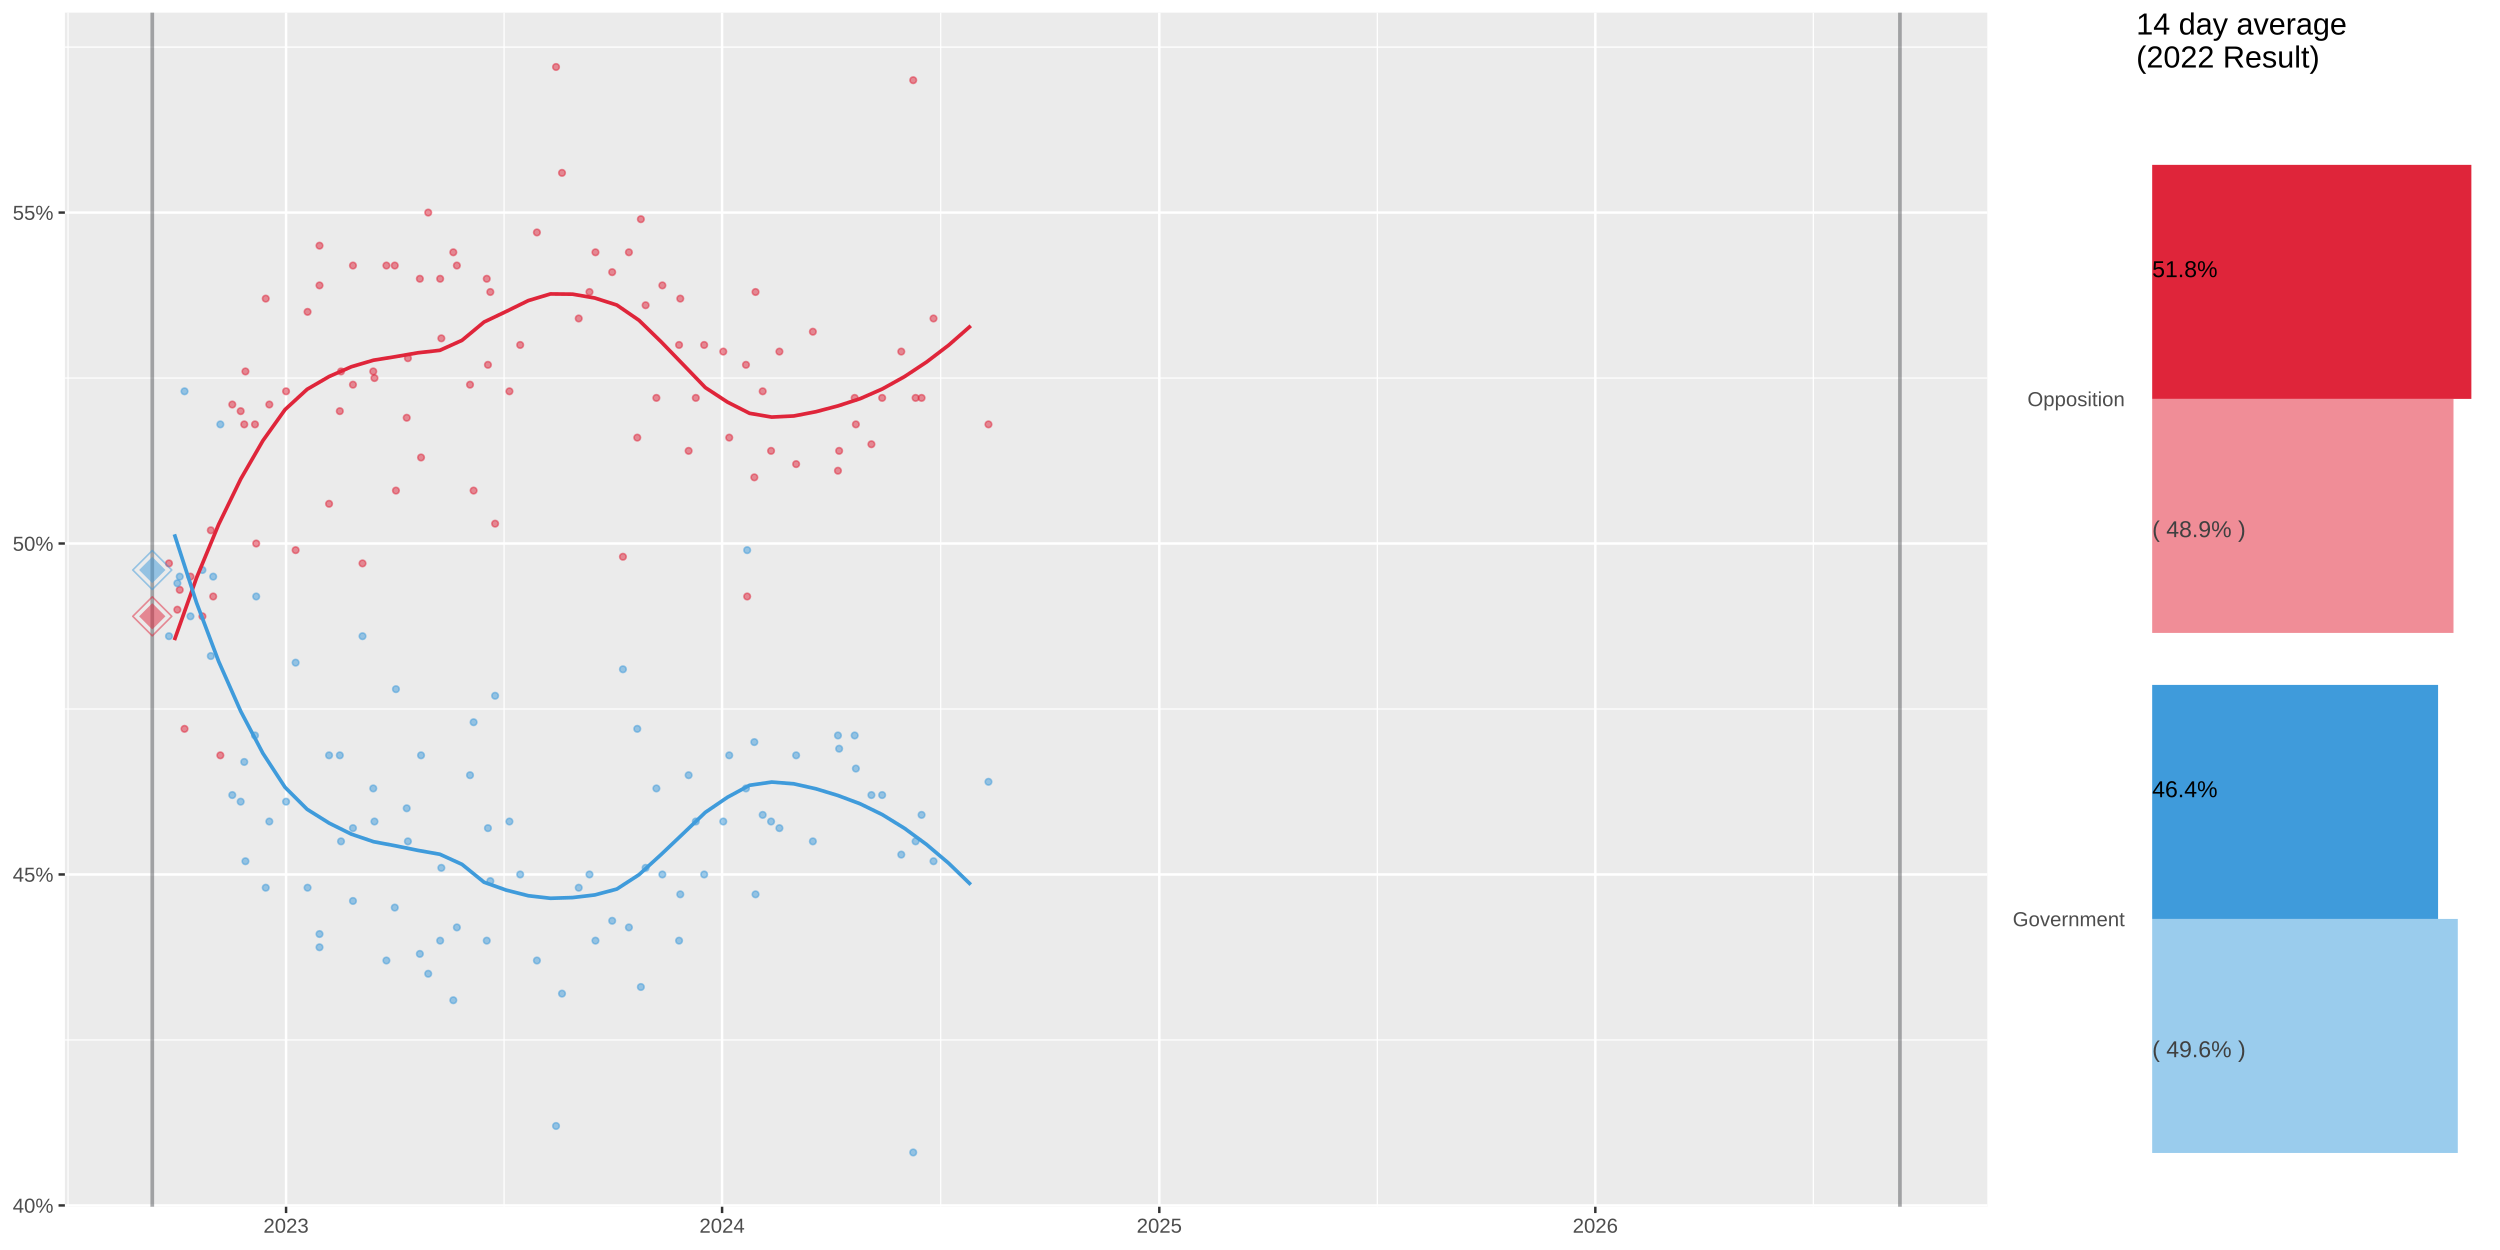
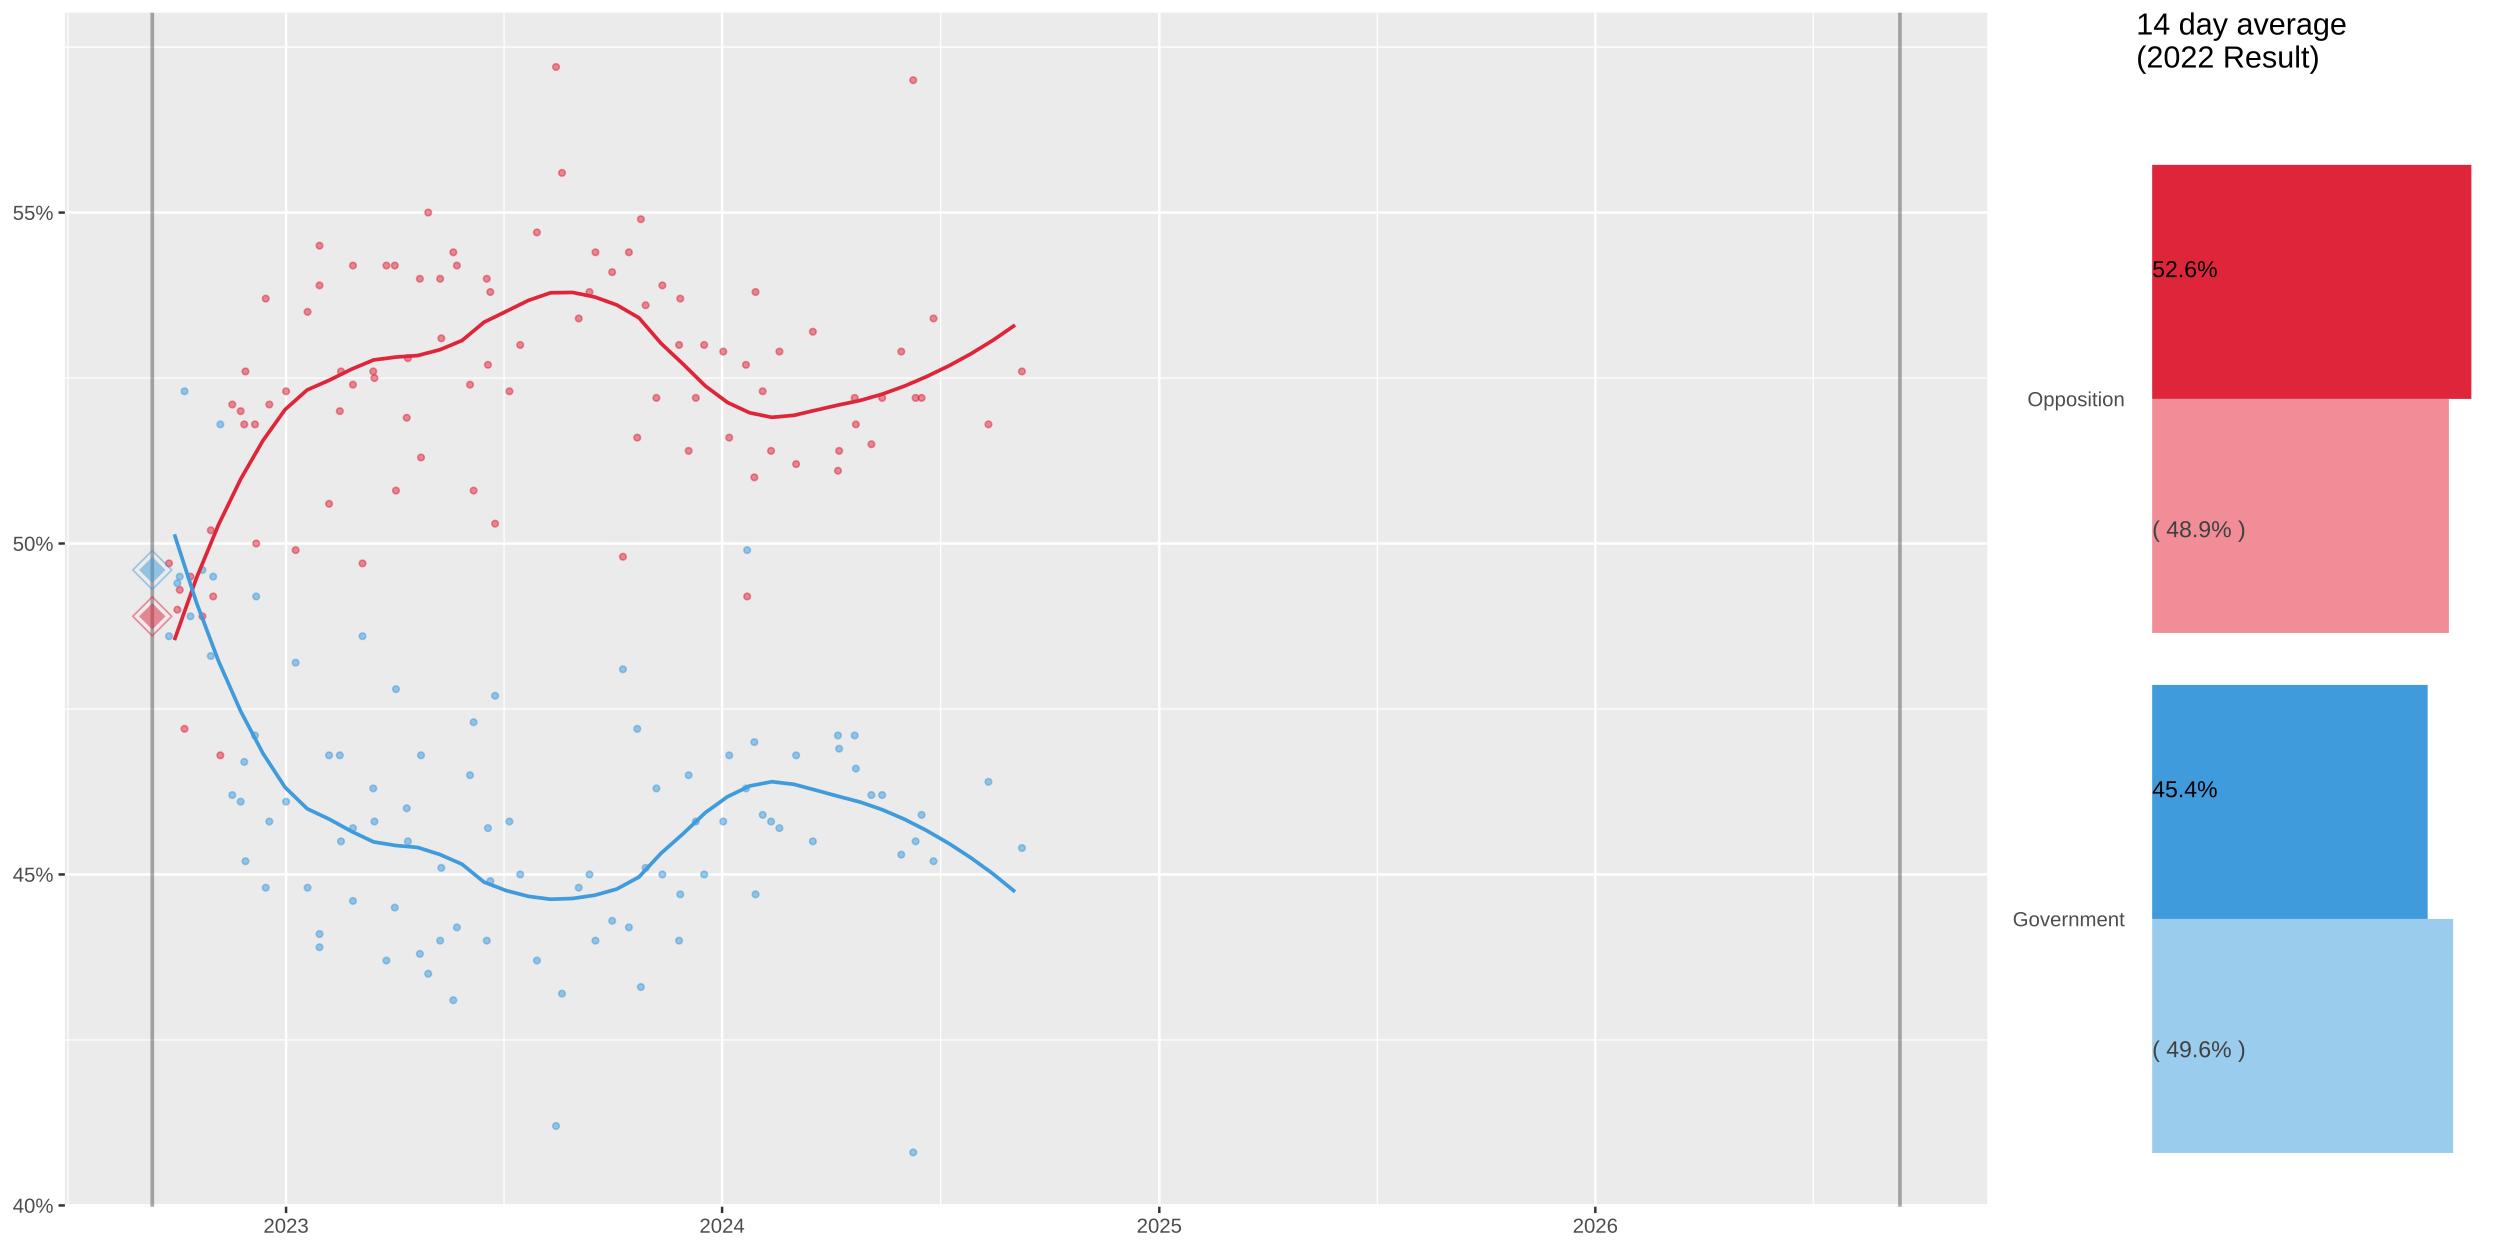
<svg xmlns="http://www.w3.org/2000/svg" class="svglite" width="1080.00pt" height="540.00pt" viewBox="0 0 1080.00 540.00">
  <defs>
    <style type="text/css">
    line, polyline, polygon, path, rect, circle {
      fill: none;
      stroke: #000000;
      stroke-linecap: round;
      stroke-linejoin: round;
      stroke-miterlimit: 10.00;
    }
    text {
      white-space: pre;
    }
  </style>
  </defs>
  <rect width="100%" height="100%" style="stroke: none; fill: none;" />
  <defs>
    <clipPath id="cpMC4wMHwxMDgwLjAwfDAuMDB8NTQwLjAw">
      <rect x="0.00" y="0.00" width="1080.00" height="540.00" />
    </clipPath>
  </defs>
  <g clip-path="url(#cpMC4wMHwxMDgwLjAwfDAuMDB8NTQwLjAw)">
</g>
  <defs>
    <clipPath id="cpMC4wMHw4NjQuMDB8MC4wMHw1NDAuMDA=">
      <rect x="0.00" y="0.00" width="864.00" height="540.00" />
    </clipPath>
  </defs>
  <g clip-path="url(#cpMC4wMHw4NjQuMDB8MC4wMHw1NDAuMDA=)">
    <rect x="0.00" y="0.00" width="864.00" height="540.00" style="stroke-width: 1.07; stroke: #FFFFFF; fill: #FFFFFF;" />
  </g>
  <g clip-path="url(#cpMC4wMHwxMDgwLjAwfDAuMDB8NTQwLjAw)">
</g>
  <defs>
    <clipPath id="cpMjguMDN8ODU4LjUyfDUuNDh8NTIxLjMx">
      <rect x="28.03" y="5.48" width="830.49" height="515.83" />
    </clipPath>
  </defs>
  <g clip-path="url(#cpMjguMDN8ODU4LjUyfDUuNDh8NTIxLjMx)">
    <rect x="28.03" y="5.48" width="830.49" height="515.83" style="stroke-width: 1.07; stroke: none; fill: #EBEBEB;" />
    <polyline points="28.03,449.25 858.52,449.25 " style="stroke-width: 0.53; stroke: #FFFFFF; stroke-linecap: butt;" />
    <polyline points="28.03,306.28 858.52,306.28 " style="stroke-width: 0.53; stroke: #FFFFFF; stroke-linecap: butt;" />
    <polyline points="28.03,163.32 858.52,163.32 " style="stroke-width: 0.53; stroke: #FFFFFF; stroke-linecap: butt;" />
    <polyline points="28.03,20.35 858.52,20.35 " style="stroke-width: 0.53; stroke: #FFFFFF; stroke-linecap: butt;" />
    <polyline points="29.40,521.31 29.40,5.48 " style="stroke-width: 0.53; stroke: #FFFFFF; stroke-linecap: butt;" />
    <polyline points="217.76,521.31 217.76,5.48 " style="stroke-width: 0.53; stroke: #FFFFFF; stroke-linecap: butt;" />
    <polyline points="406.38,521.31 406.38,5.48 " style="stroke-width: 0.53; stroke: #FFFFFF; stroke-linecap: butt;" />
    <polyline points="595.00,521.31 595.00,5.48 " style="stroke-width: 0.53; stroke: #FFFFFF; stroke-linecap: butt;" />
    <polyline points="783.36,521.31 783.36,5.48 " style="stroke-width: 0.53; stroke: #FFFFFF; stroke-linecap: butt;" />
    <polyline points="28.03,520.74 858.52,520.74 " style="stroke-width: 1.07; stroke: #FFFFFF; stroke-linecap: butt;" />
    <polyline points="28.03,377.77 858.52,377.77 " style="stroke-width: 1.07; stroke: #FFFFFF; stroke-linecap: butt;" />
    <polyline points="28.03,234.80 858.52,234.80 " style="stroke-width: 1.07; stroke: #FFFFFF; stroke-linecap: butt;" />
    <polyline points="28.03,91.83 858.52,91.83 " style="stroke-width: 1.07; stroke: #FFFFFF; stroke-linecap: butt;" />
    <polyline points="123.58,521.31 123.58,5.48 " style="stroke-width: 1.07; stroke: #FFFFFF; stroke-linecap: butt;" />
    <polyline points="311.94,521.31 311.94,5.48 " style="stroke-width: 1.07; stroke: #FFFFFF; stroke-linecap: butt;" />
    <polyline points="500.82,521.31 500.82,5.48 " style="stroke-width: 1.07; stroke: #FFFFFF; stroke-linecap: butt;" />
    <polyline points="689.18,521.31 689.18,5.48 " style="stroke-width: 1.07; stroke: #FFFFFF; stroke-linecap: butt;" />
+     <circle cx="441.47" cy="160.46" r="1.42" style="stroke-width: 0.71; stroke: #DF253A; stroke-opacity: 0.50; fill: #DF253A; fill-opacity: 0.50;" />
    <circle cx="427.02" cy="183.33" r="1.42" style="stroke-width: 0.71; stroke: #DF253A; stroke-opacity: 0.50; fill: #DF253A; fill-opacity: 0.50;" />
    <circle cx="394.51" cy="34.64" r="1.42" style="stroke-width: 0.71; stroke: #DF253A; stroke-opacity: 0.50; fill: #DF253A; fill-opacity: 0.50;" />
    <circle cx="403.28" cy="137.58" r="1.42" style="stroke-width: 0.71; stroke: #DF253A; stroke-opacity: 0.50; fill: #DF253A; fill-opacity: 0.50;" />
    <circle cx="398.12" cy="171.89" r="1.42" style="stroke-width: 0.71; stroke: #DF253A; stroke-opacity: 0.50; fill: #DF253A; fill-opacity: 0.50;" />
    <circle cx="395.54" cy="171.89" r="1.42" style="stroke-width: 0.71; stroke: #DF253A; stroke-opacity: 0.50; fill: #DF253A; fill-opacity: 0.50;" />
    <circle cx="389.35" cy="151.88" r="1.42" style="stroke-width: 0.71; stroke: #DF253A; stroke-opacity: 0.50; fill: #DF253A; fill-opacity: 0.50;" />
    <circle cx="381.09" cy="171.89" r="1.42" style="stroke-width: 0.71; stroke: #DF253A; stroke-opacity: 0.50; fill: #DF253A; fill-opacity: 0.50;" />
    <circle cx="376.45" cy="191.91" r="1.42" style="stroke-width: 0.71; stroke: #DF253A; stroke-opacity: 0.50; fill: #DF253A; fill-opacity: 0.50;" />
    <circle cx="369.74" cy="183.33" r="1.42" style="stroke-width: 0.71; stroke: #DF253A; stroke-opacity: 0.50; fill: #DF253A; fill-opacity: 0.50;" />
    <circle cx="369.22" cy="171.89" r="1.42" style="stroke-width: 0.71; stroke: #DF253A; stroke-opacity: 0.50; fill: #DF253A; fill-opacity: 0.50;" />
    <circle cx="362.51" cy="194.77" r="1.42" style="stroke-width: 0.71; stroke: #DF253A; stroke-opacity: 0.50; fill: #DF253A; fill-opacity: 0.50;" />
    <circle cx="362.00" cy="203.35" r="1.42" style="stroke-width: 0.71; stroke: #DF253A; stroke-opacity: 0.50; fill: #DF253A; fill-opacity: 0.50;" />
    <circle cx="351.16" cy="143.30" r="1.42" style="stroke-width: 0.71; stroke: #DF253A; stroke-opacity: 0.50; fill: #DF253A; fill-opacity: 0.50;" />
    <circle cx="343.93" cy="200.49" r="1.42" style="stroke-width: 0.71; stroke: #DF253A; stroke-opacity: 0.50; fill: #DF253A; fill-opacity: 0.50;" />
    <circle cx="336.71" cy="151.88" r="1.42" style="stroke-width: 0.71; stroke: #DF253A; stroke-opacity: 0.50; fill: #DF253A; fill-opacity: 0.50;" />
    <circle cx="333.10" cy="194.77" r="1.42" style="stroke-width: 0.71; stroke: #DF253A; stroke-opacity: 0.50; fill: #DF253A; fill-opacity: 0.50;" />
    <circle cx="329.48" cy="169.04" r="1.42" style="stroke-width: 0.71; stroke: #DF253A; stroke-opacity: 0.50; fill: #DF253A; fill-opacity: 0.50;" />
    <circle cx="326.39" cy="126.14" r="1.42" style="stroke-width: 0.71; stroke: #DF253A; stroke-opacity: 0.50; fill: #DF253A; fill-opacity: 0.50;" />
    <circle cx="325.87" cy="206.21" r="1.42" style="stroke-width: 0.71; stroke: #DF253A; stroke-opacity: 0.50; fill: #DF253A; fill-opacity: 0.50;" />
    <circle cx="322.78" cy="257.68" r="1.42" style="stroke-width: 0.71; stroke: #DF253A; stroke-opacity: 0.50; fill: #DF253A; fill-opacity: 0.50;" />
    <circle cx="322.26" cy="157.60" r="1.42" style="stroke-width: 0.71; stroke: #DF253A; stroke-opacity: 0.50; fill: #DF253A; fill-opacity: 0.50;" />
    <circle cx="315.03" cy="189.05" r="1.42" style="stroke-width: 0.71; stroke: #DF253A; stroke-opacity: 0.50; fill: #DF253A; fill-opacity: 0.50;" />
    <circle cx="312.45" cy="151.88" r="1.42" style="stroke-width: 0.71; stroke: #DF253A; stroke-opacity: 0.50; fill: #DF253A; fill-opacity: 0.50;" />
    <circle cx="304.20" cy="149.02" r="1.42" style="stroke-width: 0.71; stroke: #DF253A; stroke-opacity: 0.50; fill: #DF253A; fill-opacity: 0.50;" />
    <circle cx="300.59" cy="171.89" r="1.42" style="stroke-width: 0.71; stroke: #DF253A; stroke-opacity: 0.50; fill: #DF253A; fill-opacity: 0.50;" />
    <circle cx="297.49" cy="194.77" r="1.42" style="stroke-width: 0.71; stroke: #DF253A; stroke-opacity: 0.50; fill: #DF253A; fill-opacity: 0.50;" />
    <circle cx="293.88" cy="129.00" r="1.42" style="stroke-width: 0.71; stroke: #DF253A; stroke-opacity: 0.50; fill: #DF253A; fill-opacity: 0.50;" />
    <circle cx="293.36" cy="149.02" r="1.42" style="stroke-width: 0.71; stroke: #DF253A; stroke-opacity: 0.50; fill: #DF253A; fill-opacity: 0.50;" />
    <circle cx="286.14" cy="123.29" r="1.42" style="stroke-width: 0.71; stroke: #DF253A; stroke-opacity: 0.50; fill: #DF253A; fill-opacity: 0.50;" />
    <circle cx="283.56" cy="171.89" r="1.42" style="stroke-width: 0.71; stroke: #DF253A; stroke-opacity: 0.50; fill: #DF253A; fill-opacity: 0.50;" />
    <circle cx="278.91" cy="131.86" r="1.42" style="stroke-width: 0.71; stroke: #DF253A; stroke-opacity: 0.50; fill: #DF253A; fill-opacity: 0.50;" />
    <circle cx="276.85" cy="94.69" r="1.42" style="stroke-width: 0.71; stroke: #DF253A; stroke-opacity: 0.50; fill: #DF253A; fill-opacity: 0.50;" />
    <circle cx="275.30" cy="189.05" r="1.42" style="stroke-width: 0.71; stroke: #DF253A; stroke-opacity: 0.50; fill: #DF253A; fill-opacity: 0.50;" />
    <circle cx="271.69" cy="108.99" r="1.42" style="stroke-width: 0.71; stroke: #DF253A; stroke-opacity: 0.50; fill: #DF253A; fill-opacity: 0.50;" />
    <circle cx="269.11" cy="240.52" r="1.42" style="stroke-width: 0.71; stroke: #DF253A; stroke-opacity: 0.50; fill: #DF253A; fill-opacity: 0.50;" />
    <circle cx="264.46" cy="117.57" r="1.42" style="stroke-width: 0.71; stroke: #DF253A; stroke-opacity: 0.50; fill: #DF253A; fill-opacity: 0.50;" />
    <circle cx="257.24" cy="108.99" r="1.42" style="stroke-width: 0.71; stroke: #DF253A; stroke-opacity: 0.50; fill: #DF253A; fill-opacity: 0.50;" />
    <circle cx="254.66" cy="126.14" r="1.42" style="stroke-width: 0.71; stroke: #DF253A; stroke-opacity: 0.50; fill: #DF253A; fill-opacity: 0.50;" />
    <circle cx="250.01" cy="137.58" r="1.42" style="stroke-width: 0.71; stroke: #DF253A; stroke-opacity: 0.50; fill: #DF253A; fill-opacity: 0.50;" />
    <circle cx="242.79" cy="74.68" r="1.42" style="stroke-width: 0.71; stroke: #DF253A; stroke-opacity: 0.50; fill: #DF253A; fill-opacity: 0.50;" />
    <circle cx="240.21" cy="28.93" r="1.42" style="stroke-width: 0.71; stroke: #DF253A; stroke-opacity: 0.50; fill: #DF253A; fill-opacity: 0.50;" />
    <circle cx="231.95" cy="100.41" r="1.42" style="stroke-width: 0.71; stroke: #DF253A; stroke-opacity: 0.50; fill: #DF253A; fill-opacity: 0.50;" />
    <circle cx="224.72" cy="149.02" r="1.42" style="stroke-width: 0.71; stroke: #DF253A; stroke-opacity: 0.50; fill: #DF253A; fill-opacity: 0.50;" />
    <circle cx="220.08" cy="169.04" r="1.42" style="stroke-width: 0.71; stroke: #DF253A; stroke-opacity: 0.50; fill: #DF253A; fill-opacity: 0.50;" />
    <circle cx="213.89" cy="226.22" r="1.42" style="stroke-width: 0.71; stroke: #DF253A; stroke-opacity: 0.50; fill: #DF253A; fill-opacity: 0.50;" />
    <circle cx="211.82" cy="126.14" r="1.42" style="stroke-width: 0.71; stroke: #DF253A; stroke-opacity: 0.50; fill: #DF253A; fill-opacity: 0.50;" />
    <circle cx="210.79" cy="157.60" r="1.42" style="stroke-width: 0.71; stroke: #DF253A; stroke-opacity: 0.50; fill: #DF253A; fill-opacity: 0.50;" />
    <circle cx="210.28" cy="120.43" r="1.42" style="stroke-width: 0.71; stroke: #DF253A; stroke-opacity: 0.50; fill: #DF253A; fill-opacity: 0.50;" />
    <circle cx="204.60" cy="211.93" r="1.42" style="stroke-width: 0.71; stroke: #DF253A; stroke-opacity: 0.50; fill: #DF253A; fill-opacity: 0.50;" />
    <circle cx="203.05" cy="166.18" r="1.42" style="stroke-width: 0.71; stroke: #DF253A; stroke-opacity: 0.50; fill: #DF253A; fill-opacity: 0.50;" />
    <circle cx="197.37" cy="114.71" r="1.42" style="stroke-width: 0.71; stroke: #DF253A; stroke-opacity: 0.50; fill: #DF253A; fill-opacity: 0.50;" />
    <circle cx="195.83" cy="108.99" r="1.42" style="stroke-width: 0.71; stroke: #DF253A; stroke-opacity: 0.50; fill: #DF253A; fill-opacity: 0.50;" />
    <circle cx="190.66" cy="146.16" r="1.42" style="stroke-width: 0.71; stroke: #DF253A; stroke-opacity: 0.50; fill: #DF253A; fill-opacity: 0.50;" />
    <circle cx="190.15" cy="120.43" r="1.42" style="stroke-width: 0.71; stroke: #DF253A; stroke-opacity: 0.50; fill: #DF253A; fill-opacity: 0.50;" />
    <circle cx="184.99" cy="91.83" r="1.42" style="stroke-width: 0.71; stroke: #DF253A; stroke-opacity: 0.50; fill: #DF253A; fill-opacity: 0.50;" />
    <circle cx="181.89" cy="197.63" r="1.42" style="stroke-width: 0.71; stroke: #DF253A; stroke-opacity: 0.50; fill: #DF253A; fill-opacity: 0.50;" />
    <circle cx="181.38" cy="120.43" r="1.42" style="stroke-width: 0.71; stroke: #DF253A; stroke-opacity: 0.50; fill: #DF253A; fill-opacity: 0.50;" />
    <circle cx="176.22" cy="154.74" r="1.42" style="stroke-width: 0.71; stroke: #DF253A; stroke-opacity: 0.50; fill: #DF253A; fill-opacity: 0.50;" />
    <circle cx="175.70" cy="180.47" r="1.42" style="stroke-width: 0.71; stroke: #DF253A; stroke-opacity: 0.50; fill: #DF253A; fill-opacity: 0.50;" />
    <circle cx="171.05" cy="211.93" r="1.42" style="stroke-width: 0.71; stroke: #DF253A; stroke-opacity: 0.50; fill: #DF253A; fill-opacity: 0.50;" />
    <circle cx="170.54" cy="114.71" r="1.42" style="stroke-width: 0.71; stroke: #DF253A; stroke-opacity: 0.50; fill: #DF253A; fill-opacity: 0.50;" />
    <circle cx="166.93" cy="114.71" r="1.42" style="stroke-width: 0.71; stroke: #DF253A; stroke-opacity: 0.50; fill: #DF253A; fill-opacity: 0.50;" />
    <circle cx="161.77" cy="163.32" r="1.42" style="stroke-width: 0.71; stroke: #DF253A; stroke-opacity: 0.50; fill: #DF253A; fill-opacity: 0.50;" />
    <circle cx="161.25" cy="160.46" r="1.42" style="stroke-width: 0.71; stroke: #DF253A; stroke-opacity: 0.50; fill: #DF253A; fill-opacity: 0.50;" />
    <circle cx="156.61" cy="243.38" r="1.42" style="stroke-width: 0.71; stroke: #DF253A; stroke-opacity: 0.50; fill: #DF253A; fill-opacity: 0.50;" />
    <circle cx="152.48" cy="166.18" r="1.42" style="stroke-width: 0.71; stroke: #DF253A; stroke-opacity: 0.50; fill: #DF253A; fill-opacity: 0.50;" />
    <circle cx="152.48" cy="114.71" r="1.42" style="stroke-width: 0.71; stroke: #DF253A; stroke-opacity: 0.50; fill: #DF253A; fill-opacity: 0.50;" />
    <circle cx="147.32" cy="160.46" r="1.42" style="stroke-width: 0.71; stroke: #DF253A; stroke-opacity: 0.50; fill: #DF253A; fill-opacity: 0.50;" />
    <circle cx="146.80" cy="177.61" r="1.42" style="stroke-width: 0.71; stroke: #DF253A; stroke-opacity: 0.50; fill: #DF253A; fill-opacity: 0.50;" />
    <circle cx="142.16" cy="217.64" r="1.42" style="stroke-width: 0.71; stroke: #DF253A; stroke-opacity: 0.50; fill: #DF253A; fill-opacity: 0.50;" />
    <circle cx="138.03" cy="106.13" r="1.42" style="stroke-width: 0.71; stroke: #DF253A; stroke-opacity: 0.50; fill: #DF253A; fill-opacity: 0.50;" />
    <circle cx="138.03" cy="123.29" r="1.42" style="stroke-width: 0.71; stroke: #DF253A; stroke-opacity: 0.50; fill: #DF253A; fill-opacity: 0.50;" />
    <circle cx="132.87" cy="134.72" r="1.42" style="stroke-width: 0.71; stroke: #DF253A; stroke-opacity: 0.50; fill: #DF253A; fill-opacity: 0.50;" />
    <circle cx="127.71" cy="237.66" r="1.42" style="stroke-width: 0.71; stroke: #DF253A; stroke-opacity: 0.50; fill: #DF253A; fill-opacity: 0.50;" />
    <circle cx="123.58" cy="169.04" r="1.42" style="stroke-width: 0.71; stroke: #DF253A; stroke-opacity: 0.50; fill: #DF253A; fill-opacity: 0.50;" />
    <circle cx="116.35" cy="174.75" r="1.42" style="stroke-width: 0.71; stroke: #DF253A; stroke-opacity: 0.50; fill: #DF253A; fill-opacity: 0.50;" />
    <circle cx="114.80" cy="129.00" r="1.42" style="stroke-width: 0.71; stroke: #DF253A; stroke-opacity: 0.50; fill: #DF253A; fill-opacity: 0.50;" />
    <circle cx="110.68" cy="234.80" r="1.42" style="stroke-width: 0.71; stroke: #DF253A; stroke-opacity: 0.50; fill: #DF253A; fill-opacity: 0.50;" />
    <circle cx="110.16" cy="183.33" r="1.42" style="stroke-width: 0.71; stroke: #DF253A; stroke-opacity: 0.50; fill: #DF253A; fill-opacity: 0.50;" />
    <circle cx="106.03" cy="160.46" r="1.42" style="stroke-width: 0.71; stroke: #DF253A; stroke-opacity: 0.50; fill: #DF253A; fill-opacity: 0.50;" />
    <circle cx="105.52" cy="183.33" r="1.42" style="stroke-width: 0.71; stroke: #DF253A; stroke-opacity: 0.50; fill: #DF253A; fill-opacity: 0.50;" />
    <circle cx="103.97" cy="177.61" r="1.42" style="stroke-width: 0.71; stroke: #DF253A; stroke-opacity: 0.50; fill: #DF253A; fill-opacity: 0.50;" />
    <circle cx="100.35" cy="174.75" r="1.42" style="stroke-width: 0.71; stroke: #DF253A; stroke-opacity: 0.50; fill: #DF253A; fill-opacity: 0.50;" />
    <circle cx="95.19" cy="326.30" r="1.42" style="stroke-width: 0.71; stroke: #DF253A; stroke-opacity: 0.50; fill: #DF253A; fill-opacity: 0.50;" />
    <circle cx="92.10" cy="257.68" r="1.42" style="stroke-width: 0.71; stroke: #DF253A; stroke-opacity: 0.50; fill: #DF253A; fill-opacity: 0.50;" />
    <circle cx="91.07" cy="229.08" r="1.42" style="stroke-width: 0.71; stroke: #DF253A; stroke-opacity: 0.50; fill: #DF253A; fill-opacity: 0.50;" />
    <circle cx="87.45" cy="266.25" r="1.42" style="stroke-width: 0.71; stroke: #DF253A; stroke-opacity: 0.50; fill: #DF253A; fill-opacity: 0.50;" />
    <circle cx="82.29" cy="249.10" r="1.42" style="stroke-width: 0.71; stroke: #DF253A; stroke-opacity: 0.50; fill: #DF253A; fill-opacity: 0.50;" />
    <circle cx="79.71" cy="314.86" r="1.42" style="stroke-width: 0.71; stroke: #DF253A; stroke-opacity: 0.50; fill: #DF253A; fill-opacity: 0.50;" />
    <circle cx="77.65" cy="254.82" r="1.42" style="stroke-width: 0.71; stroke: #DF253A; stroke-opacity: 0.50; fill: #DF253A; fill-opacity: 0.50;" />
    <circle cx="76.62" cy="263.39" r="1.42" style="stroke-width: 0.71; stroke: #DF253A; stroke-opacity: 0.50; fill: #DF253A; fill-opacity: 0.50;" />
    <circle cx="73.00" cy="243.38" r="1.42" style="stroke-width: 0.71; stroke: #DF253A; stroke-opacity: 0.50; fill: #DF253A; fill-opacity: 0.50;" />
+     <circle cx="441.47" cy="366.33" r="1.42" style="stroke-width: 0.71; stroke: #3F9BDB; stroke-opacity: 0.50; fill: #3F9BDB; fill-opacity: 0.50;" />
    <circle cx="427.02" cy="337.74" r="1.42" style="stroke-width: 0.71; stroke: #3F9BDB; stroke-opacity: 0.50; fill: #3F9BDB; fill-opacity: 0.50;" />
    <circle cx="394.51" cy="497.86" r="1.42" style="stroke-width: 0.71; stroke: #3F9BDB; stroke-opacity: 0.50; fill: #3F9BDB; fill-opacity: 0.50;" />
    <circle cx="403.28" cy="372.05" r="1.42" style="stroke-width: 0.71; stroke: #3F9BDB; stroke-opacity: 0.50; fill: #3F9BDB; fill-opacity: 0.50;" />
    <circle cx="398.12" cy="352.03" r="1.42" style="stroke-width: 0.71; stroke: #3F9BDB; stroke-opacity: 0.50; fill: #3F9BDB; fill-opacity: 0.50;" />
    <circle cx="395.54" cy="363.47" r="1.42" style="stroke-width: 0.71; stroke: #3F9BDB; stroke-opacity: 0.50; fill: #3F9BDB; fill-opacity: 0.50;" />
    <circle cx="389.35" cy="369.19" r="1.42" style="stroke-width: 0.71; stroke: #3F9BDB; stroke-opacity: 0.50; fill: #3F9BDB; fill-opacity: 0.50;" />
    <circle cx="381.09" cy="343.46" r="1.42" style="stroke-width: 0.71; stroke: #3F9BDB; stroke-opacity: 0.50; fill: #3F9BDB; fill-opacity: 0.50;" />
    <circle cx="376.45" cy="343.46" r="1.42" style="stroke-width: 0.71; stroke: #3F9BDB; stroke-opacity: 0.50; fill: #3F9BDB; fill-opacity: 0.50;" />
    <circle cx="369.74" cy="332.02" r="1.42" style="stroke-width: 0.71; stroke: #3F9BDB; stroke-opacity: 0.50; fill: #3F9BDB; fill-opacity: 0.50;" />
    <circle cx="369.22" cy="317.72" r="1.42" style="stroke-width: 0.71; stroke: #3F9BDB; stroke-opacity: 0.50; fill: #3F9BDB; fill-opacity: 0.50;" />
    <circle cx="362.51" cy="323.44" r="1.42" style="stroke-width: 0.71; stroke: #3F9BDB; stroke-opacity: 0.50; fill: #3F9BDB; fill-opacity: 0.50;" />
    <circle cx="362.00" cy="317.72" r="1.42" style="stroke-width: 0.71; stroke: #3F9BDB; stroke-opacity: 0.50; fill: #3F9BDB; fill-opacity: 0.50;" />
    <circle cx="351.16" cy="363.47" r="1.42" style="stroke-width: 0.71; stroke: #3F9BDB; stroke-opacity: 0.50; fill: #3F9BDB; fill-opacity: 0.50;" />
    <circle cx="343.93" cy="326.30" r="1.42" style="stroke-width: 0.71; stroke: #3F9BDB; stroke-opacity: 0.50; fill: #3F9BDB; fill-opacity: 0.50;" />
    <circle cx="336.71" cy="357.75" r="1.42" style="stroke-width: 0.71; stroke: #3F9BDB; stroke-opacity: 0.50; fill: #3F9BDB; fill-opacity: 0.50;" />
    <circle cx="333.10" cy="354.89" r="1.42" style="stroke-width: 0.71; stroke: #3F9BDB; stroke-opacity: 0.50; fill: #3F9BDB; fill-opacity: 0.50;" />
    <circle cx="329.48" cy="352.03" r="1.42" style="stroke-width: 0.71; stroke: #3F9BDB; stroke-opacity: 0.50; fill: #3F9BDB; fill-opacity: 0.50;" />
    <circle cx="326.39" cy="386.35" r="1.42" style="stroke-width: 0.71; stroke: #3F9BDB; stroke-opacity: 0.50; fill: #3F9BDB; fill-opacity: 0.50;" />
    <circle cx="325.87" cy="320.58" r="1.42" style="stroke-width: 0.71; stroke: #3F9BDB; stroke-opacity: 0.50; fill: #3F9BDB; fill-opacity: 0.50;" />
    <circle cx="322.78" cy="237.66" r="1.42" style="stroke-width: 0.71; stroke: #3F9BDB; stroke-opacity: 0.50; fill: #3F9BDB; fill-opacity: 0.50;" />
    <circle cx="322.26" cy="340.60" r="1.42" style="stroke-width: 0.71; stroke: #3F9BDB; stroke-opacity: 0.50; fill: #3F9BDB; fill-opacity: 0.50;" />
    <circle cx="315.03" cy="326.30" r="1.42" style="stroke-width: 0.71; stroke: #3F9BDB; stroke-opacity: 0.50; fill: #3F9BDB; fill-opacity: 0.50;" />
    <circle cx="312.45" cy="354.89" r="1.42" style="stroke-width: 0.71; stroke: #3F9BDB; stroke-opacity: 0.50; fill: #3F9BDB; fill-opacity: 0.50;" />
    <circle cx="304.20" cy="377.77" r="1.42" style="stroke-width: 0.71; stroke: #3F9BDB; stroke-opacity: 0.50; fill: #3F9BDB; fill-opacity: 0.50;" />
    <circle cx="300.59" cy="354.89" r="1.42" style="stroke-width: 0.71; stroke: #3F9BDB; stroke-opacity: 0.50; fill: #3F9BDB; fill-opacity: 0.50;" />
    <circle cx="297.49" cy="334.88" r="1.42" style="stroke-width: 0.71; stroke: #3F9BDB; stroke-opacity: 0.50; fill: #3F9BDB; fill-opacity: 0.50;" />
    <circle cx="293.88" cy="386.35" r="1.42" style="stroke-width: 0.71; stroke: #3F9BDB; stroke-opacity: 0.50; fill: #3F9BDB; fill-opacity: 0.50;" />
    <circle cx="293.36" cy="406.36" r="1.42" style="stroke-width: 0.71; stroke: #3F9BDB; stroke-opacity: 0.50; fill: #3F9BDB; fill-opacity: 0.50;" />
    <circle cx="286.14" cy="377.77" r="1.42" style="stroke-width: 0.71; stroke: #3F9BDB; stroke-opacity: 0.50; fill: #3F9BDB; fill-opacity: 0.50;" />
    <circle cx="283.56" cy="340.60" r="1.42" style="stroke-width: 0.71; stroke: #3F9BDB; stroke-opacity: 0.50; fill: #3F9BDB; fill-opacity: 0.50;" />
    <circle cx="278.91" cy="374.91" r="1.42" style="stroke-width: 0.71; stroke: #3F9BDB; stroke-opacity: 0.50; fill: #3F9BDB; fill-opacity: 0.50;" />
    <circle cx="276.85" cy="426.38" r="1.42" style="stroke-width: 0.71; stroke: #3F9BDB; stroke-opacity: 0.50; fill: #3F9BDB; fill-opacity: 0.50;" />
    <circle cx="275.30" cy="314.86" r="1.42" style="stroke-width: 0.71; stroke: #3F9BDB; stroke-opacity: 0.50; fill: #3F9BDB; fill-opacity: 0.50;" />
    <circle cx="271.69" cy="400.64" r="1.42" style="stroke-width: 0.71; stroke: #3F9BDB; stroke-opacity: 0.50; fill: #3F9BDB; fill-opacity: 0.50;" />
    <circle cx="269.11" cy="289.13" r="1.42" style="stroke-width: 0.71; stroke: #3F9BDB; stroke-opacity: 0.50; fill: #3F9BDB; fill-opacity: 0.50;" />
    <circle cx="264.46" cy="397.78" r="1.42" style="stroke-width: 0.71; stroke: #3F9BDB; stroke-opacity: 0.50; fill: #3F9BDB; fill-opacity: 0.50;" />
    <circle cx="257.24" cy="406.36" r="1.42" style="stroke-width: 0.71; stroke: #3F9BDB; stroke-opacity: 0.50; fill: #3F9BDB; fill-opacity: 0.50;" />
    <circle cx="254.66" cy="377.77" r="1.42" style="stroke-width: 0.71; stroke: #3F9BDB; stroke-opacity: 0.50; fill: #3F9BDB; fill-opacity: 0.50;" />
    <circle cx="250.01" cy="383.49" r="1.42" style="stroke-width: 0.71; stroke: #3F9BDB; stroke-opacity: 0.50; fill: #3F9BDB; fill-opacity: 0.50;" />
    <circle cx="242.79" cy="429.24" r="1.42" style="stroke-width: 0.71; stroke: #3F9BDB; stroke-opacity: 0.50; fill: #3F9BDB; fill-opacity: 0.50;" />
    <circle cx="240.21" cy="486.42" r="1.42" style="stroke-width: 0.71; stroke: #3F9BDB; stroke-opacity: 0.50; fill: #3F9BDB; fill-opacity: 0.50;" />
    <circle cx="231.95" cy="414.94" r="1.42" style="stroke-width: 0.71; stroke: #3F9BDB; stroke-opacity: 0.50; fill: #3F9BDB; fill-opacity: 0.50;" />
    <circle cx="224.72" cy="377.77" r="1.42" style="stroke-width: 0.71; stroke: #3F9BDB; stroke-opacity: 0.50; fill: #3F9BDB; fill-opacity: 0.50;" />
    <circle cx="220.08" cy="354.89" r="1.42" style="stroke-width: 0.71; stroke: #3F9BDB; stroke-opacity: 0.50; fill: #3F9BDB; fill-opacity: 0.50;" />
    <circle cx="213.89" cy="300.57" r="1.42" style="stroke-width: 0.71; stroke: #3F9BDB; stroke-opacity: 0.50; fill: #3F9BDB; fill-opacity: 0.50;" />
    <circle cx="211.82" cy="380.63" r="1.42" style="stroke-width: 0.71; stroke: #3F9BDB; stroke-opacity: 0.50; fill: #3F9BDB; fill-opacity: 0.50;" />
    <circle cx="210.79" cy="357.75" r="1.42" style="stroke-width: 0.71; stroke: #3F9BDB; stroke-opacity: 0.50; fill: #3F9BDB; fill-opacity: 0.50;" />
    <circle cx="210.28" cy="406.36" r="1.42" style="stroke-width: 0.71; stroke: #3F9BDB; stroke-opacity: 0.50; fill: #3F9BDB; fill-opacity: 0.50;" />
    <circle cx="204.60" cy="312.00" r="1.42" style="stroke-width: 0.71; stroke: #3F9BDB; stroke-opacity: 0.50; fill: #3F9BDB; fill-opacity: 0.50;" />
    <circle cx="203.05" cy="334.88" r="1.42" style="stroke-width: 0.71; stroke: #3F9BDB; stroke-opacity: 0.50; fill: #3F9BDB; fill-opacity: 0.50;" />
    <circle cx="197.37" cy="400.64" r="1.42" style="stroke-width: 0.71; stroke: #3F9BDB; stroke-opacity: 0.50; fill: #3F9BDB; fill-opacity: 0.50;" />
    <circle cx="195.83" cy="432.10" r="1.42" style="stroke-width: 0.71; stroke: #3F9BDB; stroke-opacity: 0.50; fill: #3F9BDB; fill-opacity: 0.50;" />
    <circle cx="190.66" cy="374.91" r="1.42" style="stroke-width: 0.71; stroke: #3F9BDB; stroke-opacity: 0.50; fill: #3F9BDB; fill-opacity: 0.50;" />
    <circle cx="190.15" cy="406.36" r="1.42" style="stroke-width: 0.71; stroke: #3F9BDB; stroke-opacity: 0.50; fill: #3F9BDB; fill-opacity: 0.50;" />
    <circle cx="184.99" cy="420.66" r="1.42" style="stroke-width: 0.71; stroke: #3F9BDB; stroke-opacity: 0.50; fill: #3F9BDB; fill-opacity: 0.50;" />
    <circle cx="181.89" cy="326.30" r="1.42" style="stroke-width: 0.71; stroke: #3F9BDB; stroke-opacity: 0.50; fill: #3F9BDB; fill-opacity: 0.50;" />
    <circle cx="181.38" cy="412.08" r="1.42" style="stroke-width: 0.71; stroke: #3F9BDB; stroke-opacity: 0.50; fill: #3F9BDB; fill-opacity: 0.50;" />
    <circle cx="176.22" cy="363.47" r="1.42" style="stroke-width: 0.71; stroke: #3F9BDB; stroke-opacity: 0.50; fill: #3F9BDB; fill-opacity: 0.50;" />
    <circle cx="175.70" cy="349.18" r="1.42" style="stroke-width: 0.71; stroke: #3F9BDB; stroke-opacity: 0.50; fill: #3F9BDB; fill-opacity: 0.50;" />
    <circle cx="171.05" cy="297.71" r="1.42" style="stroke-width: 0.71; stroke: #3F9BDB; stroke-opacity: 0.50; fill: #3F9BDB; fill-opacity: 0.50;" />
    <circle cx="170.54" cy="392.07" r="1.42" style="stroke-width: 0.71; stroke: #3F9BDB; stroke-opacity: 0.50; fill: #3F9BDB; fill-opacity: 0.50;" />
    <circle cx="166.93" cy="414.94" r="1.42" style="stroke-width: 0.71; stroke: #3F9BDB; stroke-opacity: 0.50; fill: #3F9BDB; fill-opacity: 0.50;" />
    <circle cx="161.77" cy="354.89" r="1.42" style="stroke-width: 0.71; stroke: #3F9BDB; stroke-opacity: 0.50; fill: #3F9BDB; fill-opacity: 0.50;" />
    <circle cx="161.25" cy="340.60" r="1.42" style="stroke-width: 0.71; stroke: #3F9BDB; stroke-opacity: 0.50; fill: #3F9BDB; fill-opacity: 0.50;" />
    <circle cx="156.61" cy="274.83" r="1.42" style="stroke-width: 0.71; stroke: #3F9BDB; stroke-opacity: 0.50; fill: #3F9BDB; fill-opacity: 0.50;" />
    <circle cx="152.48" cy="357.75" r="1.42" style="stroke-width: 0.71; stroke: #3F9BDB; stroke-opacity: 0.50; fill: #3F9BDB; fill-opacity: 0.50;" />
    <circle cx="152.48" cy="389.21" r="1.42" style="stroke-width: 0.71; stroke: #3F9BDB; stroke-opacity: 0.50; fill: #3F9BDB; fill-opacity: 0.50;" />
    <circle cx="147.32" cy="363.47" r="1.42" style="stroke-width: 0.71; stroke: #3F9BDB; stroke-opacity: 0.50; fill: #3F9BDB; fill-opacity: 0.50;" />
    <circle cx="146.80" cy="326.30" r="1.42" style="stroke-width: 0.71; stroke: #3F9BDB; stroke-opacity: 0.50; fill: #3F9BDB; fill-opacity: 0.50;" />
    <circle cx="142.16" cy="326.30" r="1.42" style="stroke-width: 0.71; stroke: #3F9BDB; stroke-opacity: 0.50; fill: #3F9BDB; fill-opacity: 0.50;" />
    <circle cx="138.03" cy="409.22" r="1.42" style="stroke-width: 0.71; stroke: #3F9BDB; stroke-opacity: 0.50; fill: #3F9BDB; fill-opacity: 0.50;" />
    <circle cx="138.03" cy="403.50" r="1.42" style="stroke-width: 0.71; stroke: #3F9BDB; stroke-opacity: 0.50; fill: #3F9BDB; fill-opacity: 0.50;" />
    <circle cx="132.87" cy="383.49" r="1.42" style="stroke-width: 0.71; stroke: #3F9BDB; stroke-opacity: 0.50; fill: #3F9BDB; fill-opacity: 0.50;" />
    <circle cx="127.71" cy="286.27" r="1.42" style="stroke-width: 0.71; stroke: #3F9BDB; stroke-opacity: 0.50; fill: #3F9BDB; fill-opacity: 0.50;" />
    <circle cx="123.58" cy="346.32" r="1.42" style="stroke-width: 0.71; stroke: #3F9BDB; stroke-opacity: 0.50; fill: #3F9BDB; fill-opacity: 0.50;" />
    <circle cx="116.35" cy="354.89" r="1.42" style="stroke-width: 0.71; stroke: #3F9BDB; stroke-opacity: 0.50; fill: #3F9BDB; fill-opacity: 0.50;" />
    <circle cx="114.80" cy="383.49" r="1.42" style="stroke-width: 0.71; stroke: #3F9BDB; stroke-opacity: 0.50; fill: #3F9BDB; fill-opacity: 0.50;" />
    <circle cx="110.68" cy="257.68" r="1.42" style="stroke-width: 0.71; stroke: #3F9BDB; stroke-opacity: 0.50; fill: #3F9BDB; fill-opacity: 0.50;" />
    <circle cx="110.16" cy="317.72" r="1.42" style="stroke-width: 0.71; stroke: #3F9BDB; stroke-opacity: 0.50; fill: #3F9BDB; fill-opacity: 0.50;" />
    <circle cx="106.03" cy="372.05" r="1.42" style="stroke-width: 0.71; stroke: #3F9BDB; stroke-opacity: 0.50; fill: #3F9BDB; fill-opacity: 0.50;" />
    <circle cx="105.52" cy="329.16" r="1.42" style="stroke-width: 0.71; stroke: #3F9BDB; stroke-opacity: 0.50; fill: #3F9BDB; fill-opacity: 0.50;" />
    <circle cx="103.97" cy="346.32" r="1.42" style="stroke-width: 0.71; stroke: #3F9BDB; stroke-opacity: 0.50; fill: #3F9BDB; fill-opacity: 0.50;" />
    <circle cx="100.35" cy="343.46" r="1.42" style="stroke-width: 0.71; stroke: #3F9BDB; stroke-opacity: 0.50; fill: #3F9BDB; fill-opacity: 0.50;" />
    <circle cx="95.19" cy="183.33" r="1.42" style="stroke-width: 0.71; stroke: #3F9BDB; stroke-opacity: 0.50; fill: #3F9BDB; fill-opacity: 0.50;" />
    <circle cx="92.10" cy="249.10" r="1.42" style="stroke-width: 0.71; stroke: #3F9BDB; stroke-opacity: 0.50; fill: #3F9BDB; fill-opacity: 0.50;" />
    <circle cx="91.07" cy="283.41" r="1.42" style="stroke-width: 0.71; stroke: #3F9BDB; stroke-opacity: 0.50; fill: #3F9BDB; fill-opacity: 0.50;" />
    <circle cx="87.45" cy="246.24" r="1.42" style="stroke-width: 0.71; stroke: #3F9BDB; stroke-opacity: 0.50; fill: #3F9BDB; fill-opacity: 0.50;" />
    <circle cx="82.29" cy="266.25" r="1.42" style="stroke-width: 0.71; stroke: #3F9BDB; stroke-opacity: 0.50; fill: #3F9BDB; fill-opacity: 0.50;" />
    <circle cx="79.71" cy="169.04" r="1.42" style="stroke-width: 0.71; stroke: #3F9BDB; stroke-opacity: 0.50; fill: #3F9BDB; fill-opacity: 0.50;" />
    <circle cx="77.65" cy="249.10" r="1.42" style="stroke-width: 0.71; stroke: #3F9BDB; stroke-opacity: 0.50; fill: #3F9BDB; fill-opacity: 0.50;" />
    <circle cx="76.62" cy="251.96" r="1.42" style="stroke-width: 0.71; stroke: #3F9BDB; stroke-opacity: 0.50; fill: #3F9BDB; fill-opacity: 0.50;" />
    <circle cx="73.00" cy="274.83" r="1.42" style="stroke-width: 0.71; stroke: #3F9BDB; stroke-opacity: 0.50; fill: #3F9BDB; fill-opacity: 0.50;" />
-     <polyline points="75.34,276.53 84.89,249.67 94.45,226.57 104.01,206.90 113.56,190.38 123.12,176.97 132.68,168.18 142.23,162.63 151.79,158.43 161.35,155.61 170.90,154.07 180.46,152.41 190.02,151.34 199.58,147.02 209.13,139.10 218.69,134.54 228.25,129.85 237.80,126.98 247.36,127.08 256.92,128.73 266.47,131.78 276.03,138.35 285.59,147.64 295.14,157.51 304.70,167.43 314.26,173.70 323.81,178.55 333.37,180.18 342.93,179.70 352.48,177.86 362.04,175.34 371.60,172.22 381.16,168.03 390.71,162.72 400.27,156.40 409.83,149.11 419.38,140.74 " style="stroke-width: 1.60; stroke: #DF253A; stroke-linecap: butt;" />
-     <polyline points="75.34,230.83 84.89,260.34 94.45,285.70 104.01,307.31 113.56,325.41 123.12,340.09 132.68,349.62 142.23,355.61 151.79,360.35 161.35,363.61 170.90,365.40 180.46,367.35 190.02,369.04 199.58,373.40 209.13,381.14 218.69,384.53 228.25,386.96 237.80,388.06 247.36,387.75 256.92,386.62 266.47,384.08 276.03,377.88 285.59,369.16 295.14,360.09 304.70,350.94 314.26,344.42 323.81,339.24 333.37,337.85 342.93,338.61 352.48,340.76 362.04,343.67 371.60,347.25 381.16,351.92 390.71,357.81 400.27,364.82 409.83,372.92 419.38,382.16 " style="stroke-width: 1.60; stroke: #3F9BDB; stroke-linecap: butt;" />
+     <polyline points="75.34,276.53 84.89,249.67 94.45,226.57 104.01,206.90 113.56,190.38 123.12,176.97 132.68,168.46 142.23,164.26 151.79,159.52 161.35,155.51 170.90,154.26 180.46,153.59 190.02,151.09 199.58,147.11 209.13,139.17 218.69,134.50 228.25,129.78 237.80,126.49 247.36,126.33 256.92,128.30 266.47,131.75 276.03,137.31 285.59,148.36 295.14,157.33 304.70,166.73 314.26,173.86 323.81,178.31 333.37,180.28 342.93,179.43 352.48,177.18 362.04,174.99 371.60,173.00 381.16,170.26 390.71,166.80 400.27,162.69 409.83,158.07 419.38,152.87 428.94,147.01 438.50,140.42 " style="stroke-width: 1.60; stroke: #DF253A; stroke-linecap: butt;" />
+     <polyline points="75.34,230.83 84.89,260.34 94.45,285.70 104.01,307.31 113.56,325.41 123.12,340.09 132.68,349.36 142.23,353.87 151.79,359.14 161.35,363.70 170.90,365.25 180.46,366.10 190.02,369.14 199.58,373.33 209.13,381.09 218.69,384.74 228.25,387.22 237.80,388.47 247.36,388.14 256.92,386.75 266.47,384.06 276.03,378.87 285.59,368.59 295.14,360.13 304.70,351.06 314.26,344.19 323.81,339.55 333.37,337.70 342.93,338.82 352.48,341.37 362.04,343.99 371.60,346.49 381.16,349.80 390.71,353.91 400.27,358.79 409.83,364.32 419.38,370.53 428.94,377.48 438.50,385.25 " style="stroke-width: 1.60; stroke: #3F9BDB; stroke-linecap: butt;" />
    <line x1="820.77" y1="521.31" x2="820.77" y2="5.48" style="stroke-width: 1.60; stroke: #56595C; stroke-opacity: 0.50; stroke-linecap: butt;" />
    <line x1="65.78" y1="521.31" x2="65.78" y2="5.48" style="stroke-width: 1.60; stroke: #56595C; stroke-opacity: 0.50; stroke-linecap: butt;" />
    <polygon points="60.09,266.25 65.78,260.56 71.47,266.25 65.78,271.94 " style="stroke-width: 0.71; stroke: none; fill: #DF253A; fill-opacity: 0.50;" />
    <polygon points="60.09,246.24 65.78,240.55 71.47,246.24 65.78,251.93 " style="stroke-width: 0.71; stroke: none; fill: #3F9BDB; fill-opacity: 0.50;" />
    <polygon points="57.36,266.25 65.78,257.83 74.20,266.25 65.78,274.68 " style="stroke-width: 0.71; stroke: #DF253A; stroke-opacity: 0.50;" />
    <polygon points="57.36,246.24 65.78,237.82 74.20,246.24 65.78,254.66 " style="stroke-width: 0.71; stroke: #3F9BDB; stroke-opacity: 0.50;" />
  </g>
  <g clip-path="url(#cpMC4wMHwxMDgwLjAwfDAuMDB8NTQwLjAw)">
    <text x="23.10" y="523.89" text-anchor="end" style="font-size: 8.80px;fill: #4D4D4D; font-family: &quot;Arial&quot;;" textLength="17.62px" lengthAdjust="spacingAndGlyphs">40%</text>
    <text x="23.10" y="380.92" text-anchor="end" style="font-size: 8.80px;fill: #4D4D4D; font-family: &quot;Arial&quot;;" textLength="17.62px" lengthAdjust="spacingAndGlyphs">45%</text>
    <text x="23.10" y="237.95" text-anchor="end" style="font-size: 8.80px;fill: #4D4D4D; font-family: &quot;Arial&quot;;" textLength="17.62px" lengthAdjust="spacingAndGlyphs">50%</text>
    <text x="23.10" y="94.98" text-anchor="end" style="font-size: 8.80px;fill: #4D4D4D; font-family: &quot;Arial&quot;;" textLength="17.62px" lengthAdjust="spacingAndGlyphs">55%</text>
    <polyline points="25.29,520.74 28.03,520.74 " style="stroke-width: 1.07; stroke: #333333; stroke-linecap: butt;" />
    <polyline points="25.29,377.77 28.03,377.77 " style="stroke-width: 1.07; stroke: #333333; stroke-linecap: butt;" />
    <polyline points="25.29,234.80 28.03,234.80 " style="stroke-width: 1.07; stroke: #333333; stroke-linecap: butt;" />
    <polyline points="25.29,91.83 28.03,91.83 " style="stroke-width: 1.07; stroke: #333333; stroke-linecap: butt;" />
    <polyline points="123.58,524.05 123.58,521.31 " style="stroke-width: 1.07; stroke: #333333; stroke-linecap: butt;" />
    <polyline points="311.94,524.05 311.94,521.31 " style="stroke-width: 1.07; stroke: #333333; stroke-linecap: butt;" />
    <polyline points="500.82,524.05 500.82,521.31 " style="stroke-width: 1.07; stroke: #333333; stroke-linecap: butt;" />
    <polyline points="689.18,524.05 689.18,521.31 " style="stroke-width: 1.07; stroke: #333333; stroke-linecap: butt;" />
    <text x="123.58" y="532.54" text-anchor="middle" style="font-size: 8.80px;fill: #4D4D4D; font-family: &quot;Arial&quot;;" textLength="19.58px" lengthAdjust="spacingAndGlyphs">2023</text>
    <text x="311.94" y="532.54" text-anchor="middle" style="font-size: 8.80px;fill: #4D4D4D; font-family: &quot;Arial&quot;;" textLength="19.58px" lengthAdjust="spacingAndGlyphs">2024</text>
    <text x="500.82" y="532.54" text-anchor="middle" style="font-size: 8.80px;fill: #4D4D4D; font-family: &quot;Arial&quot;;" textLength="19.58px" lengthAdjust="spacingAndGlyphs">2025</text>
    <text x="689.18" y="532.54" text-anchor="middle" style="font-size: 8.80px;fill: #4D4D4D; font-family: &quot;Arial&quot;;" textLength="19.58px" lengthAdjust="spacingAndGlyphs">2026</text>
  </g>
  <defs>
    <clipPath id="cpODY0LjAwfDEwODAuMDB8MC4wMHw1NDAuMDA=">
      <rect x="864.00" y="0.00" width="216.00" height="540.00" />
    </clipPath>
  </defs>
  <g clip-path="url(#cpODY0LjAwfDEwODAuMDB8MC4wMHw1NDAuMDA=)">
    <rect x="864.00" y="0.00" width="216.00" height="540.00" style="stroke-width: 1.07; stroke: #FFFFFF; fill: #FFFFFF;" />
  </g>
  <g clip-path="url(#cpMC4wMHwxMDgwLjAwfDAuMDB8NTQwLjAw)">
</g>
  <defs>
    <clipPath id="cpOTIyLjg1fDEwNzQuNTJ8MzcuNTJ8NTMxLjc4">
      <rect x="922.85" y="37.52" width="151.68" height="494.26" />
    </clipPath>
  </defs>
  <g clip-path="url(#cpOTIyLjg1fDEwNzQuNTJ8MzcuNTJ8NTMxLjc4)">
    <rect x="922.85" y="37.52" width="151.68" height="494.26" style="stroke-width: 1.07; stroke: #FFFFFF; fill: #FFFFFF;" />
-     <rect x="929.74" y="172.32" width="130.17" height="101.10" style="stroke-width: 1.07; stroke: none; stroke-linecap: butt; stroke-linejoin: miter; fill: #F08D97;" />
-     <rect x="929.74" y="396.98" width="132.03" height="101.10" style="stroke-width: 1.07; stroke: none; stroke-linecap: butt; stroke-linejoin: miter; fill: #9ACCED;" />
+     <rect x="929.74" y="172.32" width="128.19" height="101.10" style="stroke-width: 1.07; stroke: none; stroke-linecap: butt; stroke-linejoin: miter; fill: #F08D97;" />
+     <rect x="929.74" y="396.98" width="130.02" height="101.10" style="stroke-width: 1.07; stroke: none; stroke-linecap: butt; stroke-linejoin: miter; fill: #9ACCED;" />
    <rect x="929.74" y="71.22" width="137.89" height="101.10" style="stroke-width: 1.07; stroke: none; stroke-linecap: butt; stroke-linejoin: miter; fill: #DF253A;" />
-     <rect x="929.74" y="295.88" width="123.51" height="101.10" style="stroke-width: 1.07; stroke: none; stroke-linecap: butt; stroke-linejoin: miter; fill: #3F9BDB;" />
-     <text x="929.74" y="119.72" style="font-size: 9.96px; font-family: &quot;Arial&quot;;" textLength="28.22px" lengthAdjust="spacingAndGlyphs">51.8%</text>
-     <text x="929.74" y="344.38" style="font-size: 9.96px; font-family: &quot;Arial&quot;;" textLength="28.22px" lengthAdjust="spacingAndGlyphs">46.4%</text>
+     <rect x="929.74" y="295.88" width="119.01" height="101.10" style="stroke-width: 1.07; stroke: none; stroke-linecap: butt; stroke-linejoin: miter; fill: #3F9BDB;" />
+     <text x="929.74" y="119.72" style="font-size: 9.96px; font-family: &quot;Arial&quot;;" textLength="28.22px" lengthAdjust="spacingAndGlyphs">52.6%</text>
+     <text x="929.74" y="344.38" style="font-size: 9.96px; font-family: &quot;Arial&quot;;" textLength="28.22px" lengthAdjust="spacingAndGlyphs">45.4%</text>
    <text x="929.74" y="232.05" style="font-size: 9.96px;fill: #404040; font-family: &quot;Arial&quot;;" textLength="40.38px" lengthAdjust="spacingAndGlyphs">( 48.9% )</text>
    <text x="929.74" y="456.71" style="font-size: 9.96px;fill: #404040; font-family: &quot;Arial&quot;;" textLength="40.38px" lengthAdjust="spacingAndGlyphs">( 49.6% )</text>
  </g>
  <g clip-path="url(#cpMC4wMHwxMDgwLjAwfDAuMDB8NTQwLjAw)">
    <text x="917.91" y="400.13" text-anchor="end" style="font-size: 8.80px;fill: #4D4D4D; font-family: &quot;Arial&quot;;" textLength="48.43px" lengthAdjust="spacingAndGlyphs">Government</text>
    <text x="917.91" y="175.47" text-anchor="end" style="font-size: 8.80px;fill: #4D4D4D; font-family: &quot;Arial&quot;;" textLength="42.08px" lengthAdjust="spacingAndGlyphs">Opposition</text>
    <text x="922.85" y="14.93" style="font-size: 13.20px; font-family: &quot;Arial&quot;;" textLength="94.61px" lengthAdjust="spacingAndGlyphs">14 day average </text>
    <text x="922.85" y="29.18" style="font-size: 13.20px; font-family: &quot;Arial&quot;;" textLength="82.85px" lengthAdjust="spacingAndGlyphs"> (2022 Result)</text>
  </g>
</svg>
